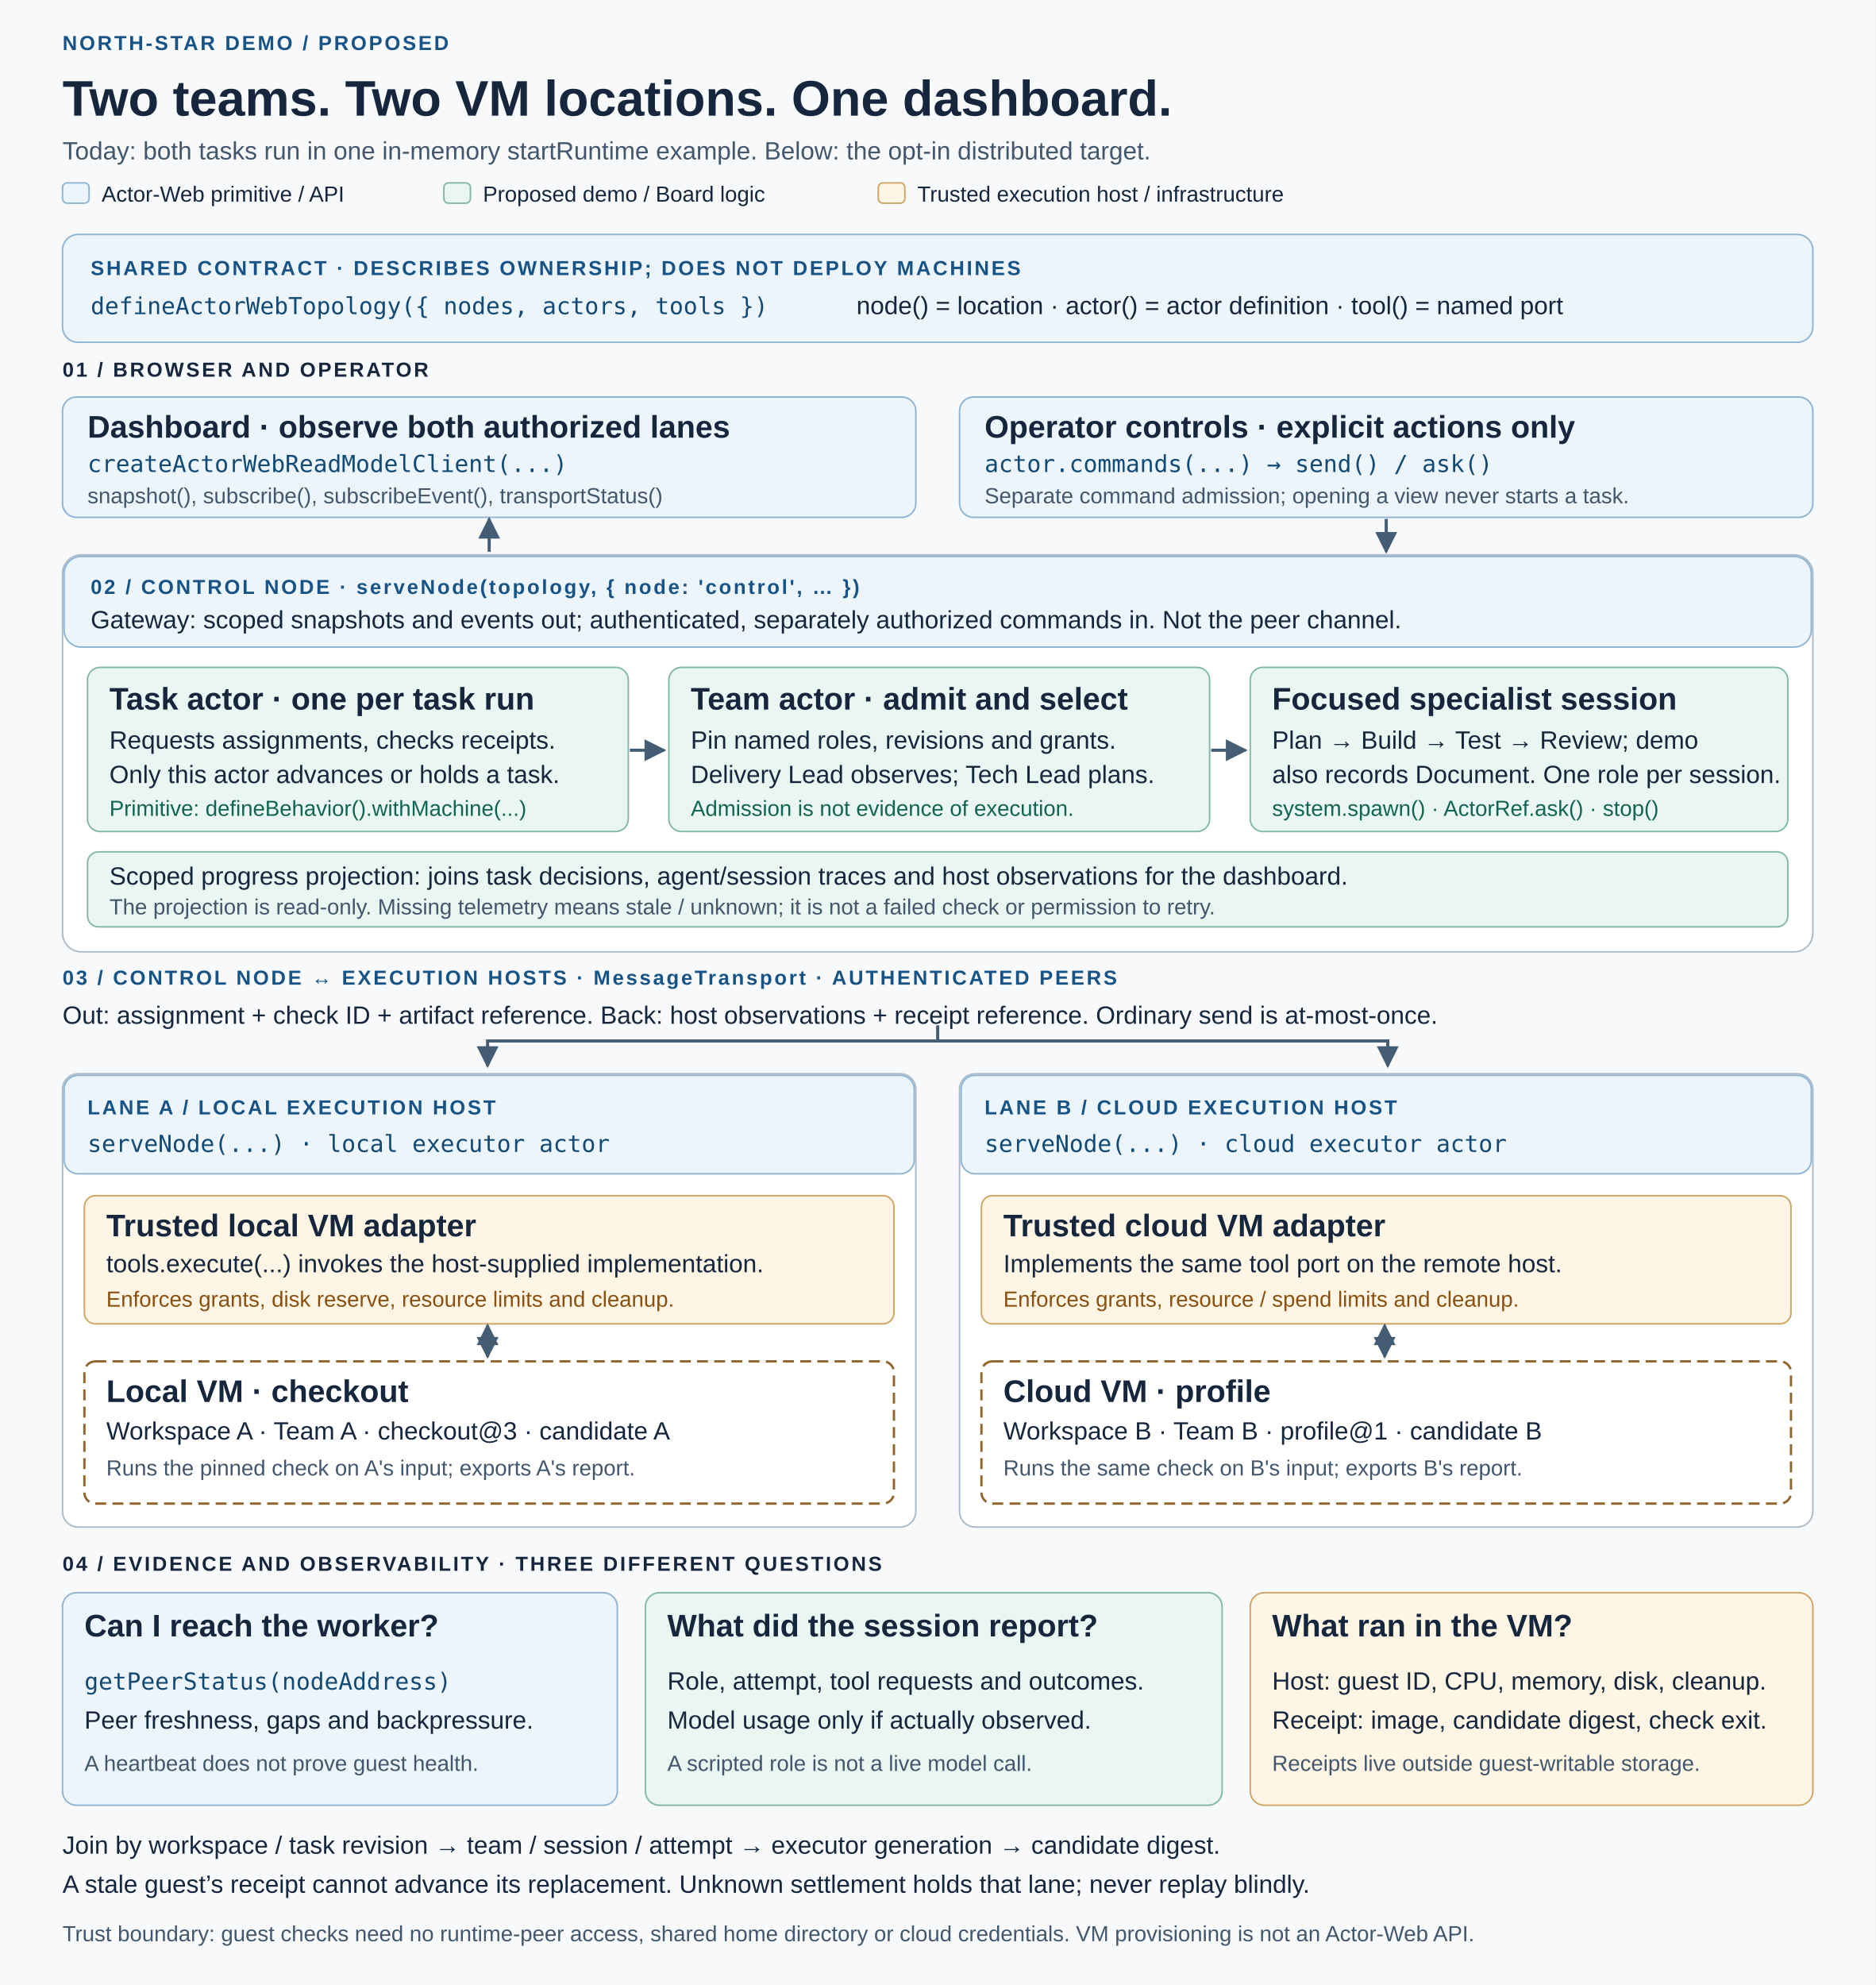
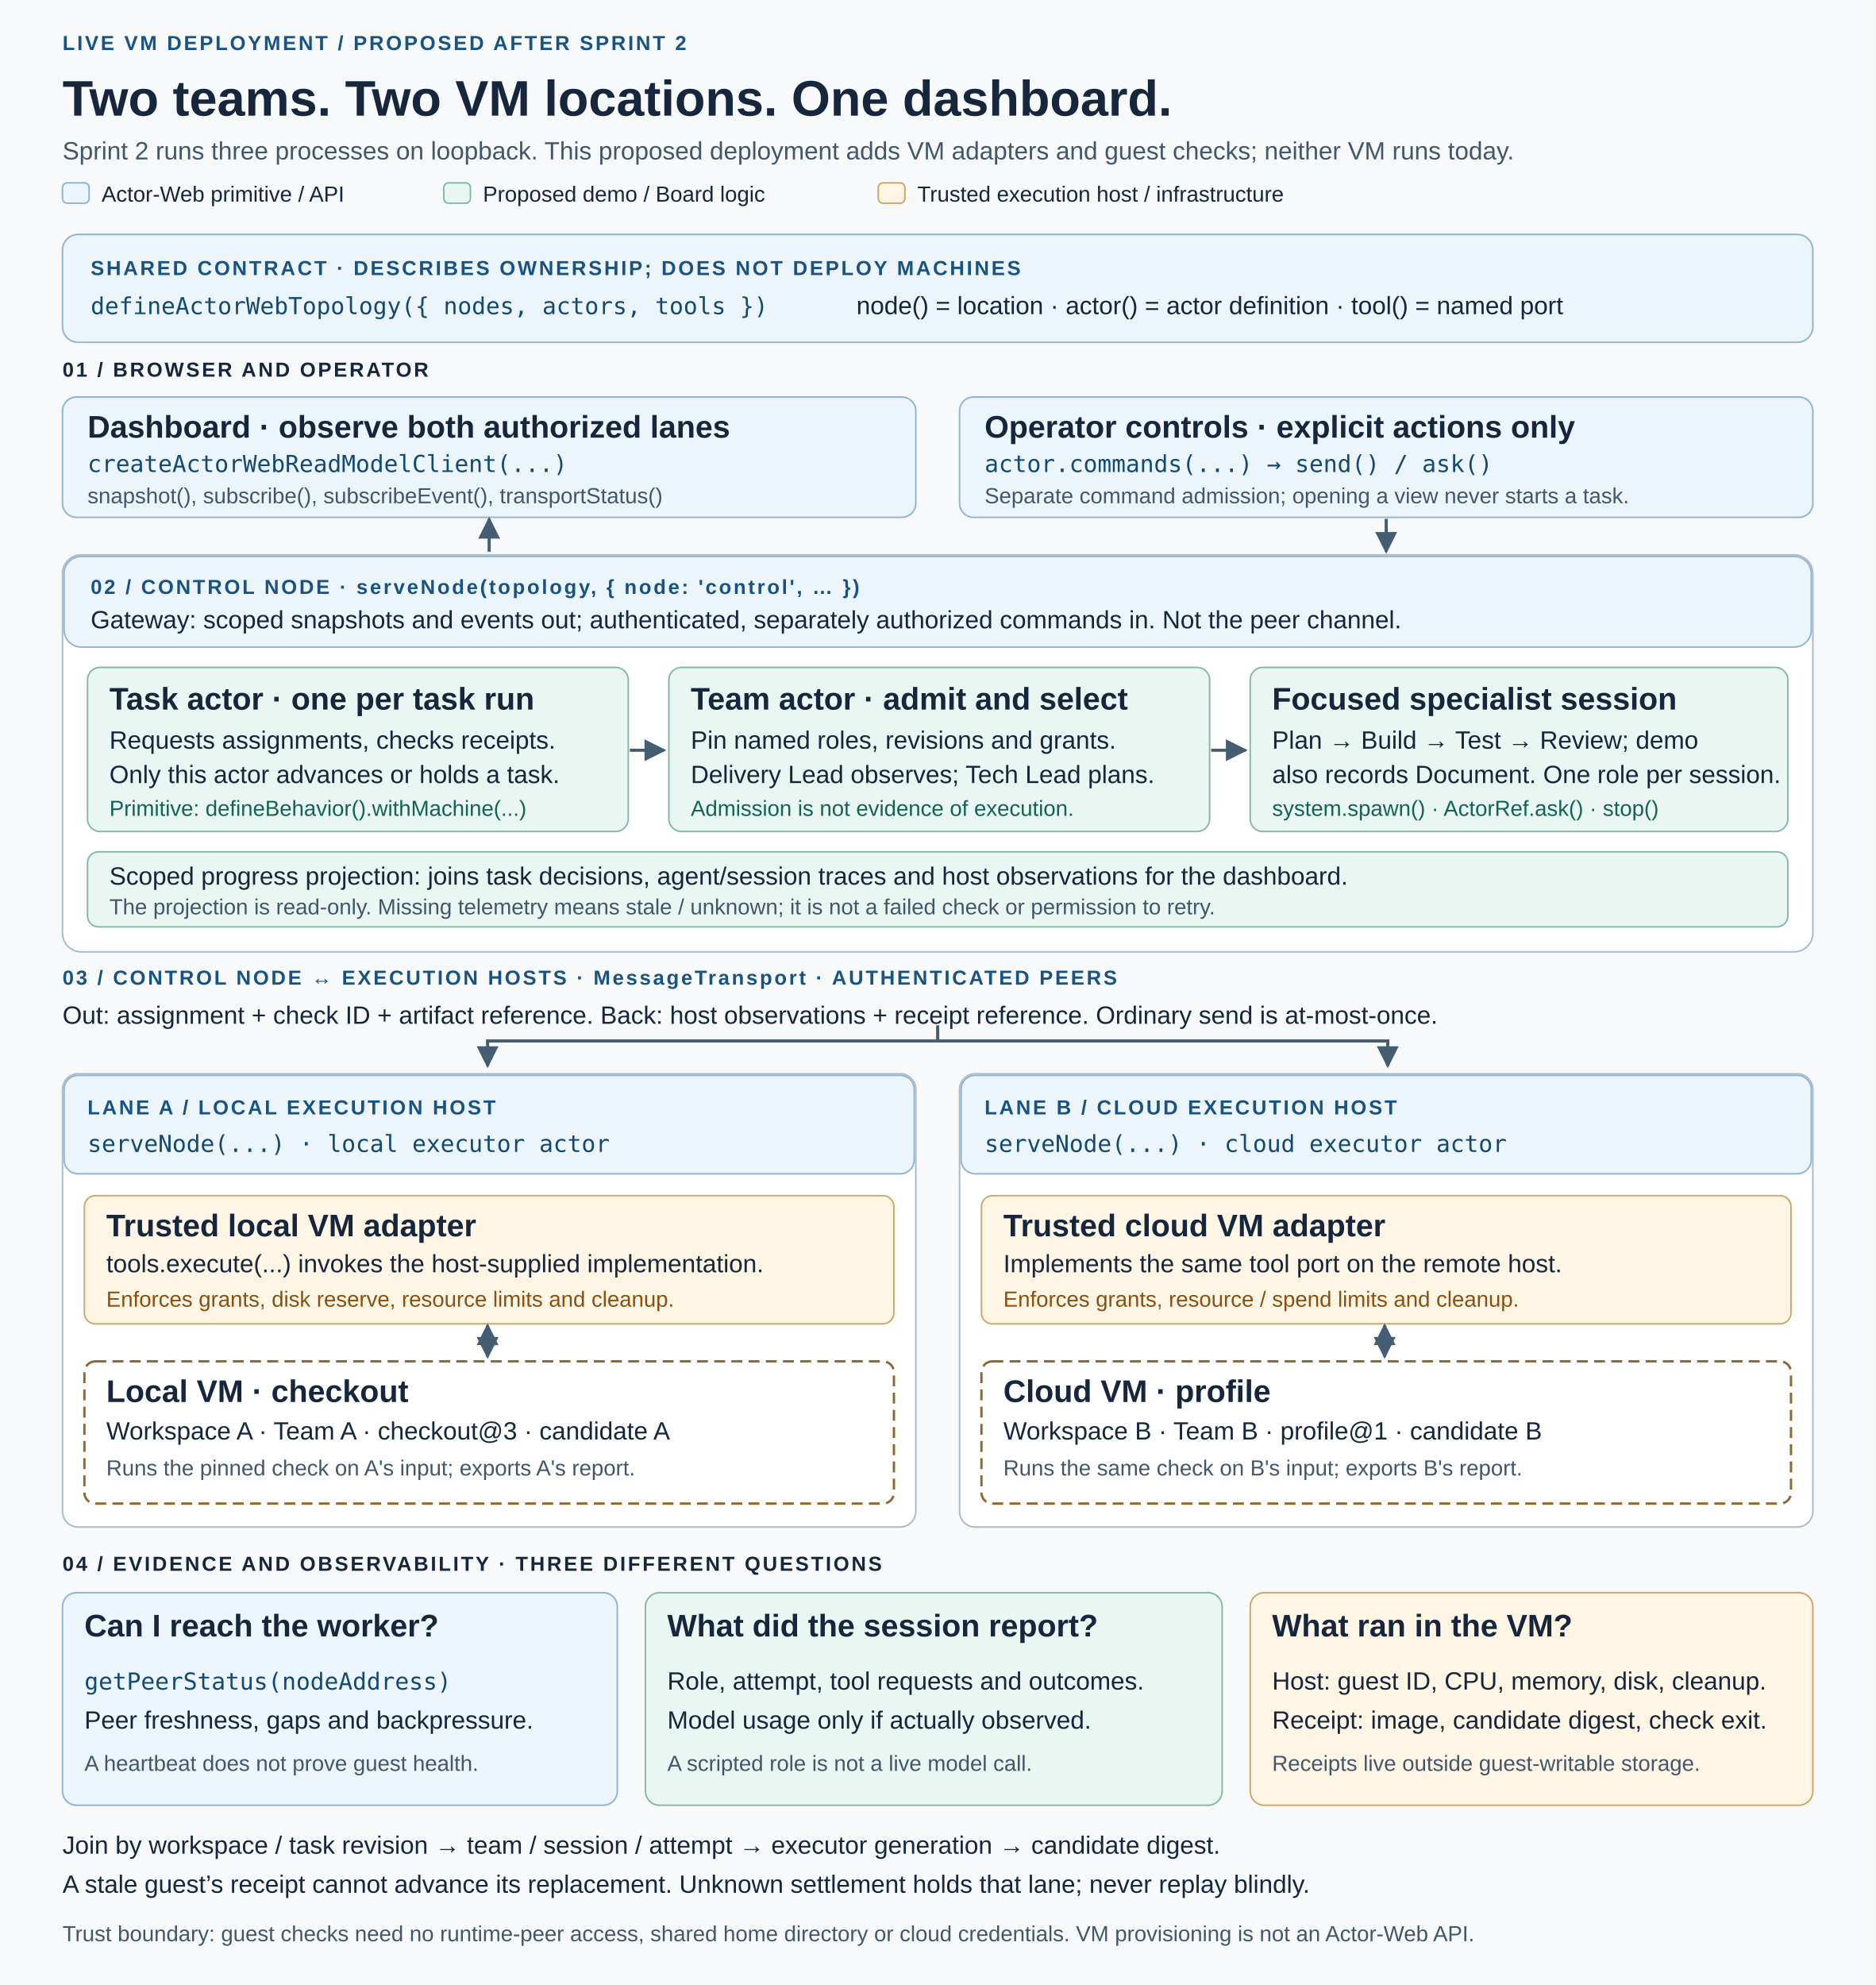
<svg xmlns="http://www.w3.org/2000/svg" width="1200" height="1270" viewBox="0 0 1200 1270" role="img" aria-labelledby="title desc">
  <defs>
    <style>
      text { font-family: -apple-system, BlinkMacSystemFont, "Helvetica Neue", Arial, sans-serif; fill: #15263d; }
      .title { font-size: 32px; font-weight: 700; }
      .heading { font-size: 20px; font-weight: 700; }
      .body { font-size: 16px; }
      .small { font-size: 14px; }
      .kicker { font-size: 13px; font-weight: 700; letter-spacing: 1.4px; }
      .api { font-family: Menlo, Consolas, monospace; font-size: 15px; fill: #134a74; }
      .sub { fill: #42566c; }
      .blue { fill: #185385; }
      .green { fill: #126453; }
      .ochre { fill: #895010; }
      .runtime { fill: #edf5fc; stroke: #90b4d4; }
      .app { fill: #eaf6f1; stroke: #86b8a6; }
      .host { fill: #fff5e5; stroke: #cea768; }
      .guest { fill: #fff; stroke: #90672d; stroke-width: 1.5; stroke-dasharray: 7 4; }
      .panel { fill: #fff; stroke: #acbac7; }
      .edge { fill: none; stroke: #455d73; stroke-width: 2; }
    </style>
    <marker id="arrow" viewBox="0 0 10 10" refX="9" refY="5" markerWidth="7" markerHeight="7" orient="auto-start-reverse">
      <path d="M 0 0 L 10 5 L 0 10 z" fill="#455d73" />
    </marker>
  </defs>
  <rect width="1200" height="1270" fill="#f7f9fb" />
  <g transform="translate(40,32)">
-     <text class="kicker blue">NORTH-STAR DEMO  /  PROPOSED</text>
+     <text class="kicker blue">LIVE VM DEPLOYMENT  /  PROPOSED AFTER SPRINT 2</text>
    <text y="42" class="title">Two teams. Two VM locations. One dashboard.</text>
-     <text y="70" class="body sub">Today: both tasks run in one in-memory startRuntime example. Below: the opt-in distributed target.</text>
+     <text y="70" class="body sub">Sprint 2 runs three processes on loopback. This proposed deployment adds VM adapters and guest checks; neither VM runs today.</text>
    <rect y="85" width="17" height="13" rx="3" class="runtime" />
    <text x="25" y="97" class="small">Actor-Web primitive / API</text>
    <rect x="244" y="85" width="17" height="13" rx="3" class="app" />
    <text x="269" y="97" class="small">Proposed demo / Board logic</text>
    <rect x="522" y="85" width="17" height="13" rx="3" class="host" />
    <text x="547" y="97" class="small">Trusted execution host / infrastructure</text>
  </g>
  <g transform="translate(40,150)">
    <rect width="1120" height="69" rx="10" class="runtime" />
    <text x="18" y="26" class="kicker blue">SHARED CONTRACT  ·  DESCRIBES OWNERSHIP; DOES NOT DEPLOY MACHINES</text>
    <text x="18" y="51" class="api">defineActorWebTopology({ nodes, actors, tools })</text>
    <text x="508" y="51" class="body">node() = location · actor() = actor definition · tool() = named port</text>
  </g>
  <g transform="translate(40,241)">
    <text class="kicker">01  /  BROWSER AND OPERATOR</text>
    <rect y="13" width="546" height="77" rx="9" class="runtime" />
    <text x="16" y="39" class="heading">Dashboard · observe both authorized lanes</text>
    <text x="16" y="61" class="api">createActorWebReadModelClient(...)</text>
    <text x="16" y="81" class="small sub">snapshot(), subscribe(), subscribeEvent(), transportStatus()</text>
    <rect x="574" y="13" width="546" height="77" rx="9" class="runtime" />
    <text x="590" y="39" class="heading">Operator controls · explicit actions only</text>
    <text x="590" y="61" class="api">actor.commands(...) → send() / ask()</text>
    <text x="590" y="81" class="small sub">Separate command admission; opening a view never starts a task.</text>
  </g>
  <path class="edge" d="M313 353 V332" marker-end="url(#arrow)" />
  <path class="edge" d="M887 332 V353" marker-end="url(#arrow)" />
  <g transform="translate(40,355)">
    <rect width="1120" height="254" rx="12" class="panel" />
    <rect x="1" y="1" width="1118" height="58" rx="11" class="runtime" />
    <text x="18" y="25" class="kicker blue">02  /  CONTROL NODE  ·  serveNode(topology, { node: 'control', … })</text>
    <text x="18" y="47" class="body">Gateway: scoped snapshots and events out; authenticated, separately authorized commands in. Not the peer channel.</text>
    <rect x="16" y="72" width="346" height="105" rx="8" class="app" />
    <text x="30" y="99" class="heading">Task actor · one per task run</text>
    <text x="30" y="124" class="body">Requests assignments, checks receipts.</text>
    <text x="30" y="146" class="body">Only this actor advances or holds a task.</text>
    <text x="30" y="167" class="small green">Primitive: defineBehavior().withMachine(...)</text>
    <path class="edge" d="M363 125 H385" marker-end="url(#arrow)" />
    <rect x="388" y="72" width="346" height="105" rx="8" class="app" />
    <text x="402" y="99" class="heading">Team actor · admit and select</text>
    <text x="402" y="124" class="body">Pin named roles, revisions and grants.</text>
    <text x="402" y="146" class="body">Delivery Lead observes; Tech Lead plans.</text>
    <text x="402" y="167" class="small green">Admission is not evidence of execution.</text>
    <path class="edge" d="M735 125 H757" marker-end="url(#arrow)" />
    <rect x="760" y="72" width="344" height="105" rx="8" class="app" />
    <text x="774" y="99" class="heading">Focused specialist session</text>
    <text x="774" y="124" class="body">Plan → Build → Test → Review; demo</text>
    <text x="774" y="146" class="body">also records Document. One role per session.</text>
    <text x="774" y="167" class="small green">system.spawn() · ActorRef.ask() · stop()</text>
    <rect x="16" y="190" width="1088" height="48" rx="7" class="app" />
    <text x="30" y="211" class="body">Scoped progress projection: joins task decisions, agent/session traces and host observations for the dashboard.</text>
    <text x="30" y="230" class="small sub">The projection is read-only. Missing telemetry means stale / unknown; it is not a failed check or permission to retry.</text>
  </g>
  <g transform="translate(40,630)">
    <text class="kicker blue">03  /  CONTROL NODE ↔ EXECUTION HOSTS  ·  MessageTransport  ·  AUTHENTICATED PEERS</text>
    <text y="25" class="body">Out: assignment + check ID + artifact reference.  Back: host observations + receipt reference.  Ordinary send is at-most-once.</text>
    <path class="edge" d="M272 52 V36 H848 V52" marker-start="url(#arrow)" marker-end="url(#arrow)" />
    <path class="edge" d="M560 36 V26" />
  </g>
  <g transform="translate(40,687)">
    <rect width="546" height="290" rx="10" class="panel" />
    <rect x="1" y="1" width="544" height="63" rx="9" class="runtime" />
    <text x="16" y="26" class="kicker blue">LANE A  /  LOCAL EXECUTION HOST</text>
    <text x="16" y="50" class="api">serveNode(...) · local executor actor</text>
    <rect x="14" y="78" width="518" height="82" rx="7" class="host" />
    <text x="28" y="104" class="heading">Trusted local VM adapter</text>
    <text x="28" y="127" class="body">tools.execute(...) invokes the host-supplied implementation.</text>
    <text x="28" y="149" class="small ochre">Enforces grants, disk reserve, resource limits and cleanup.</text>
    <path class="edge" d="M272 161 V181" marker-start="url(#arrow)" marker-end="url(#arrow)" />
    <rect x="14" y="184" width="518" height="91" rx="7" class="guest" />
    <text x="28" y="210" class="heading">Local VM · checkout</text>
    <text x="28" y="234" class="body">Workspace A · Team A · checkout@3 · candidate A</text>
    <text x="28" y="257" class="small sub">Runs the pinned check on A's input; exports A's report.</text>
  </g>
  <g transform="translate(614,687)">
    <rect width="546" height="290" rx="10" class="panel" />
    <rect x="1" y="1" width="544" height="63" rx="9" class="runtime" />
    <text x="16" y="26" class="kicker blue">LANE B  /  CLOUD EXECUTION HOST</text>
    <text x="16" y="50" class="api">serveNode(...) · cloud executor actor</text>
    <rect x="14" y="78" width="518" height="82" rx="7" class="host" />
    <text x="28" y="104" class="heading">Trusted cloud VM adapter</text>
    <text x="28" y="127" class="body">Implements the same tool port on the remote host.</text>
    <text x="28" y="149" class="small ochre">Enforces grants, resource / spend limits and cleanup.</text>
    <path class="edge" d="M272 161 V181" marker-start="url(#arrow)" marker-end="url(#arrow)" />
    <rect x="14" y="184" width="518" height="91" rx="7" class="guest" />
    <text x="28" y="210" class="heading">Cloud VM · profile</text>
    <text x="28" y="234" class="body">Workspace B · Team B · profile@1 · candidate B</text>
    <text x="28" y="257" class="small sub">Runs the same check on B's input; exports B's report.</text>
  </g>
  <g transform="translate(40,1005)">
    <text class="kicker">04  /  EVIDENCE AND OBSERVABILITY  ·  THREE DIFFERENT QUESTIONS</text>
    <rect y="14" width="355" height="136" rx="9" class="runtime" />
    <text x="14" y="42" class="heading">Can I reach the worker?</text>
    <text x="14" y="76" class="api">getPeerStatus(nodeAddress)</text>
    <text x="14" y="101" class="body">Peer freshness, gaps and backpressure.</text>
    <text x="14" y="128" class="small sub">A heartbeat does not prove guest health.</text>
    <rect x="373" y="14" width="369" height="136" rx="9" class="app" />
    <text x="387" y="42" class="heading">What did the session report?</text>
    <text x="387" y="76" class="body">Role, attempt, tool requests and outcomes.</text>
    <text x="387" y="101" class="body">Model usage only if actually observed.</text>
    <text x="387" y="128" class="small sub">A scripted role is not a live model call.</text>
    <rect x="760" y="14" width="360" height="136" rx="9" class="host" />
    <text x="774" y="42" class="heading">What ran in the VM?</text>
    <text x="774" y="76" class="body">Host: guest ID, CPU, memory, disk, cleanup.</text>
    <text x="774" y="101" class="body">Receipt: image, candidate digest, check exit.</text>
    <text x="774" y="128" class="small sub">Receipts live outside guest-writable storage.</text>
    <text y="181" class="body">Join by workspace / task revision → team / session / attempt → executor generation → candidate digest.</text>
    <text y="206" class="body">A stale guest’s receipt cannot advance its replacement. Unknown settlement holds that lane; never replay blindly.</text>
    <text y="237" class="small sub">Trust boundary: guest checks need no runtime-peer access, shared home directory or cloud credentials. VM provisioning is not an Actor-Web API.</text>
  </g>
</svg>
